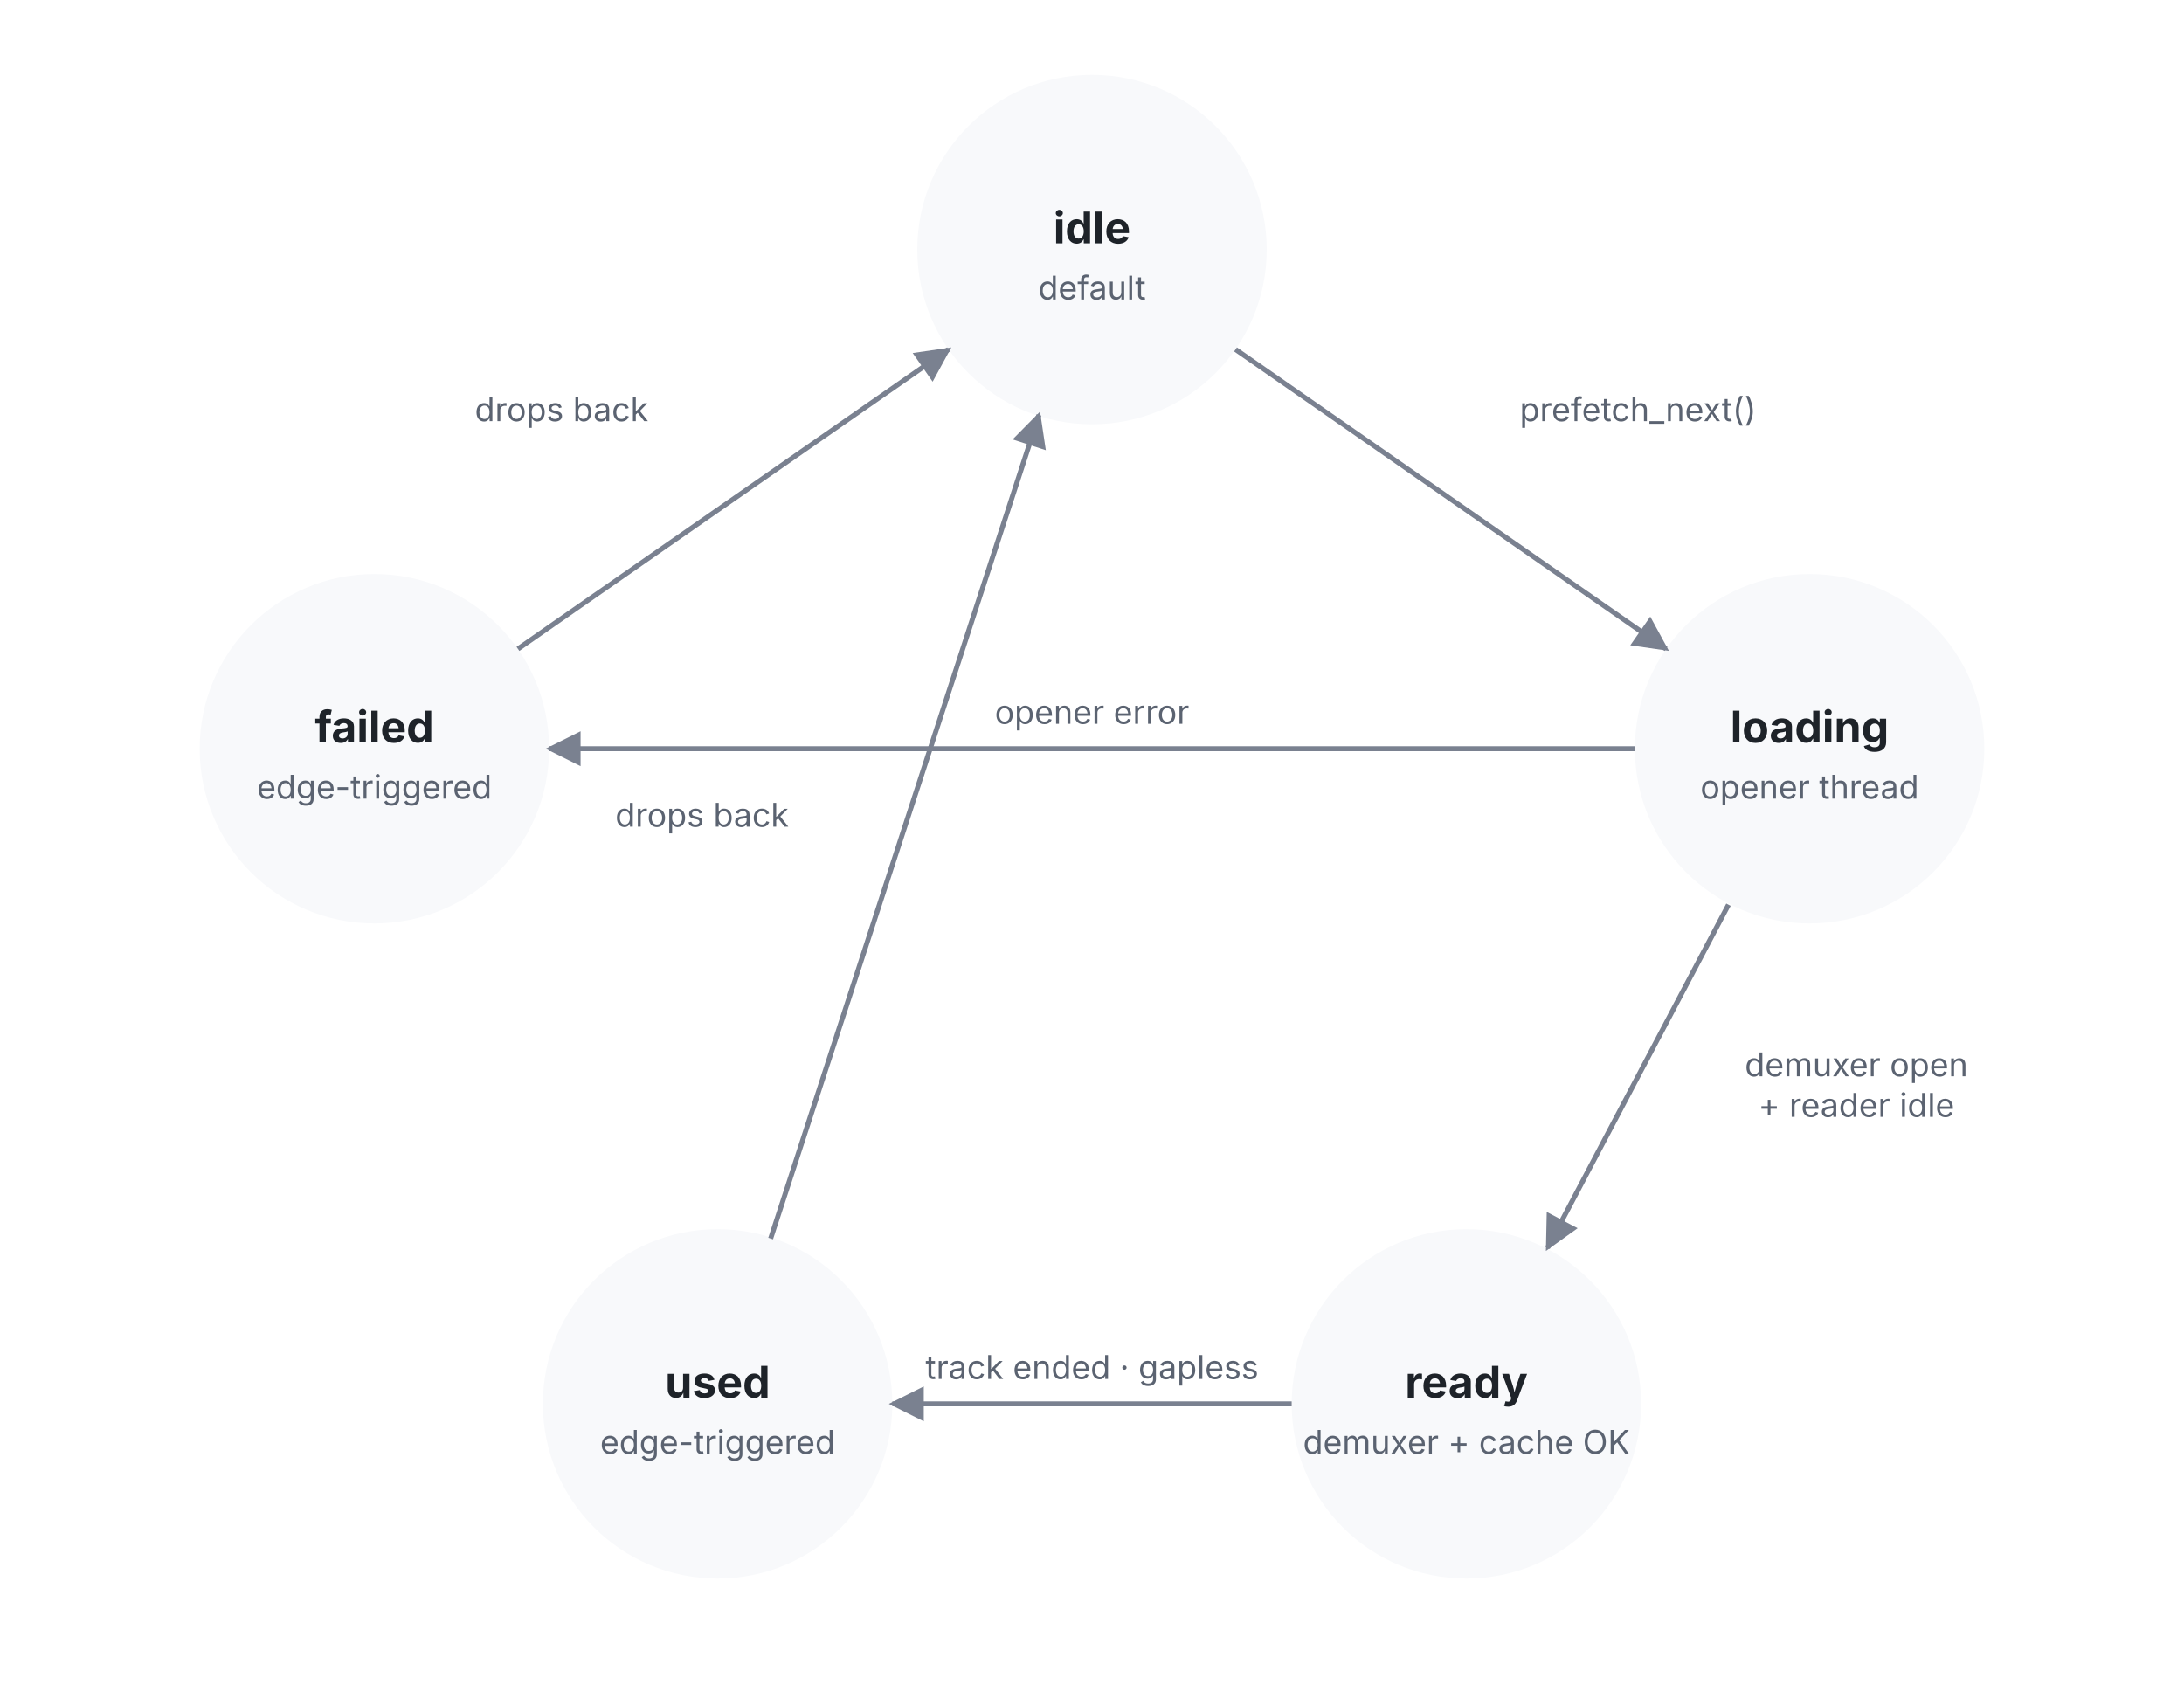
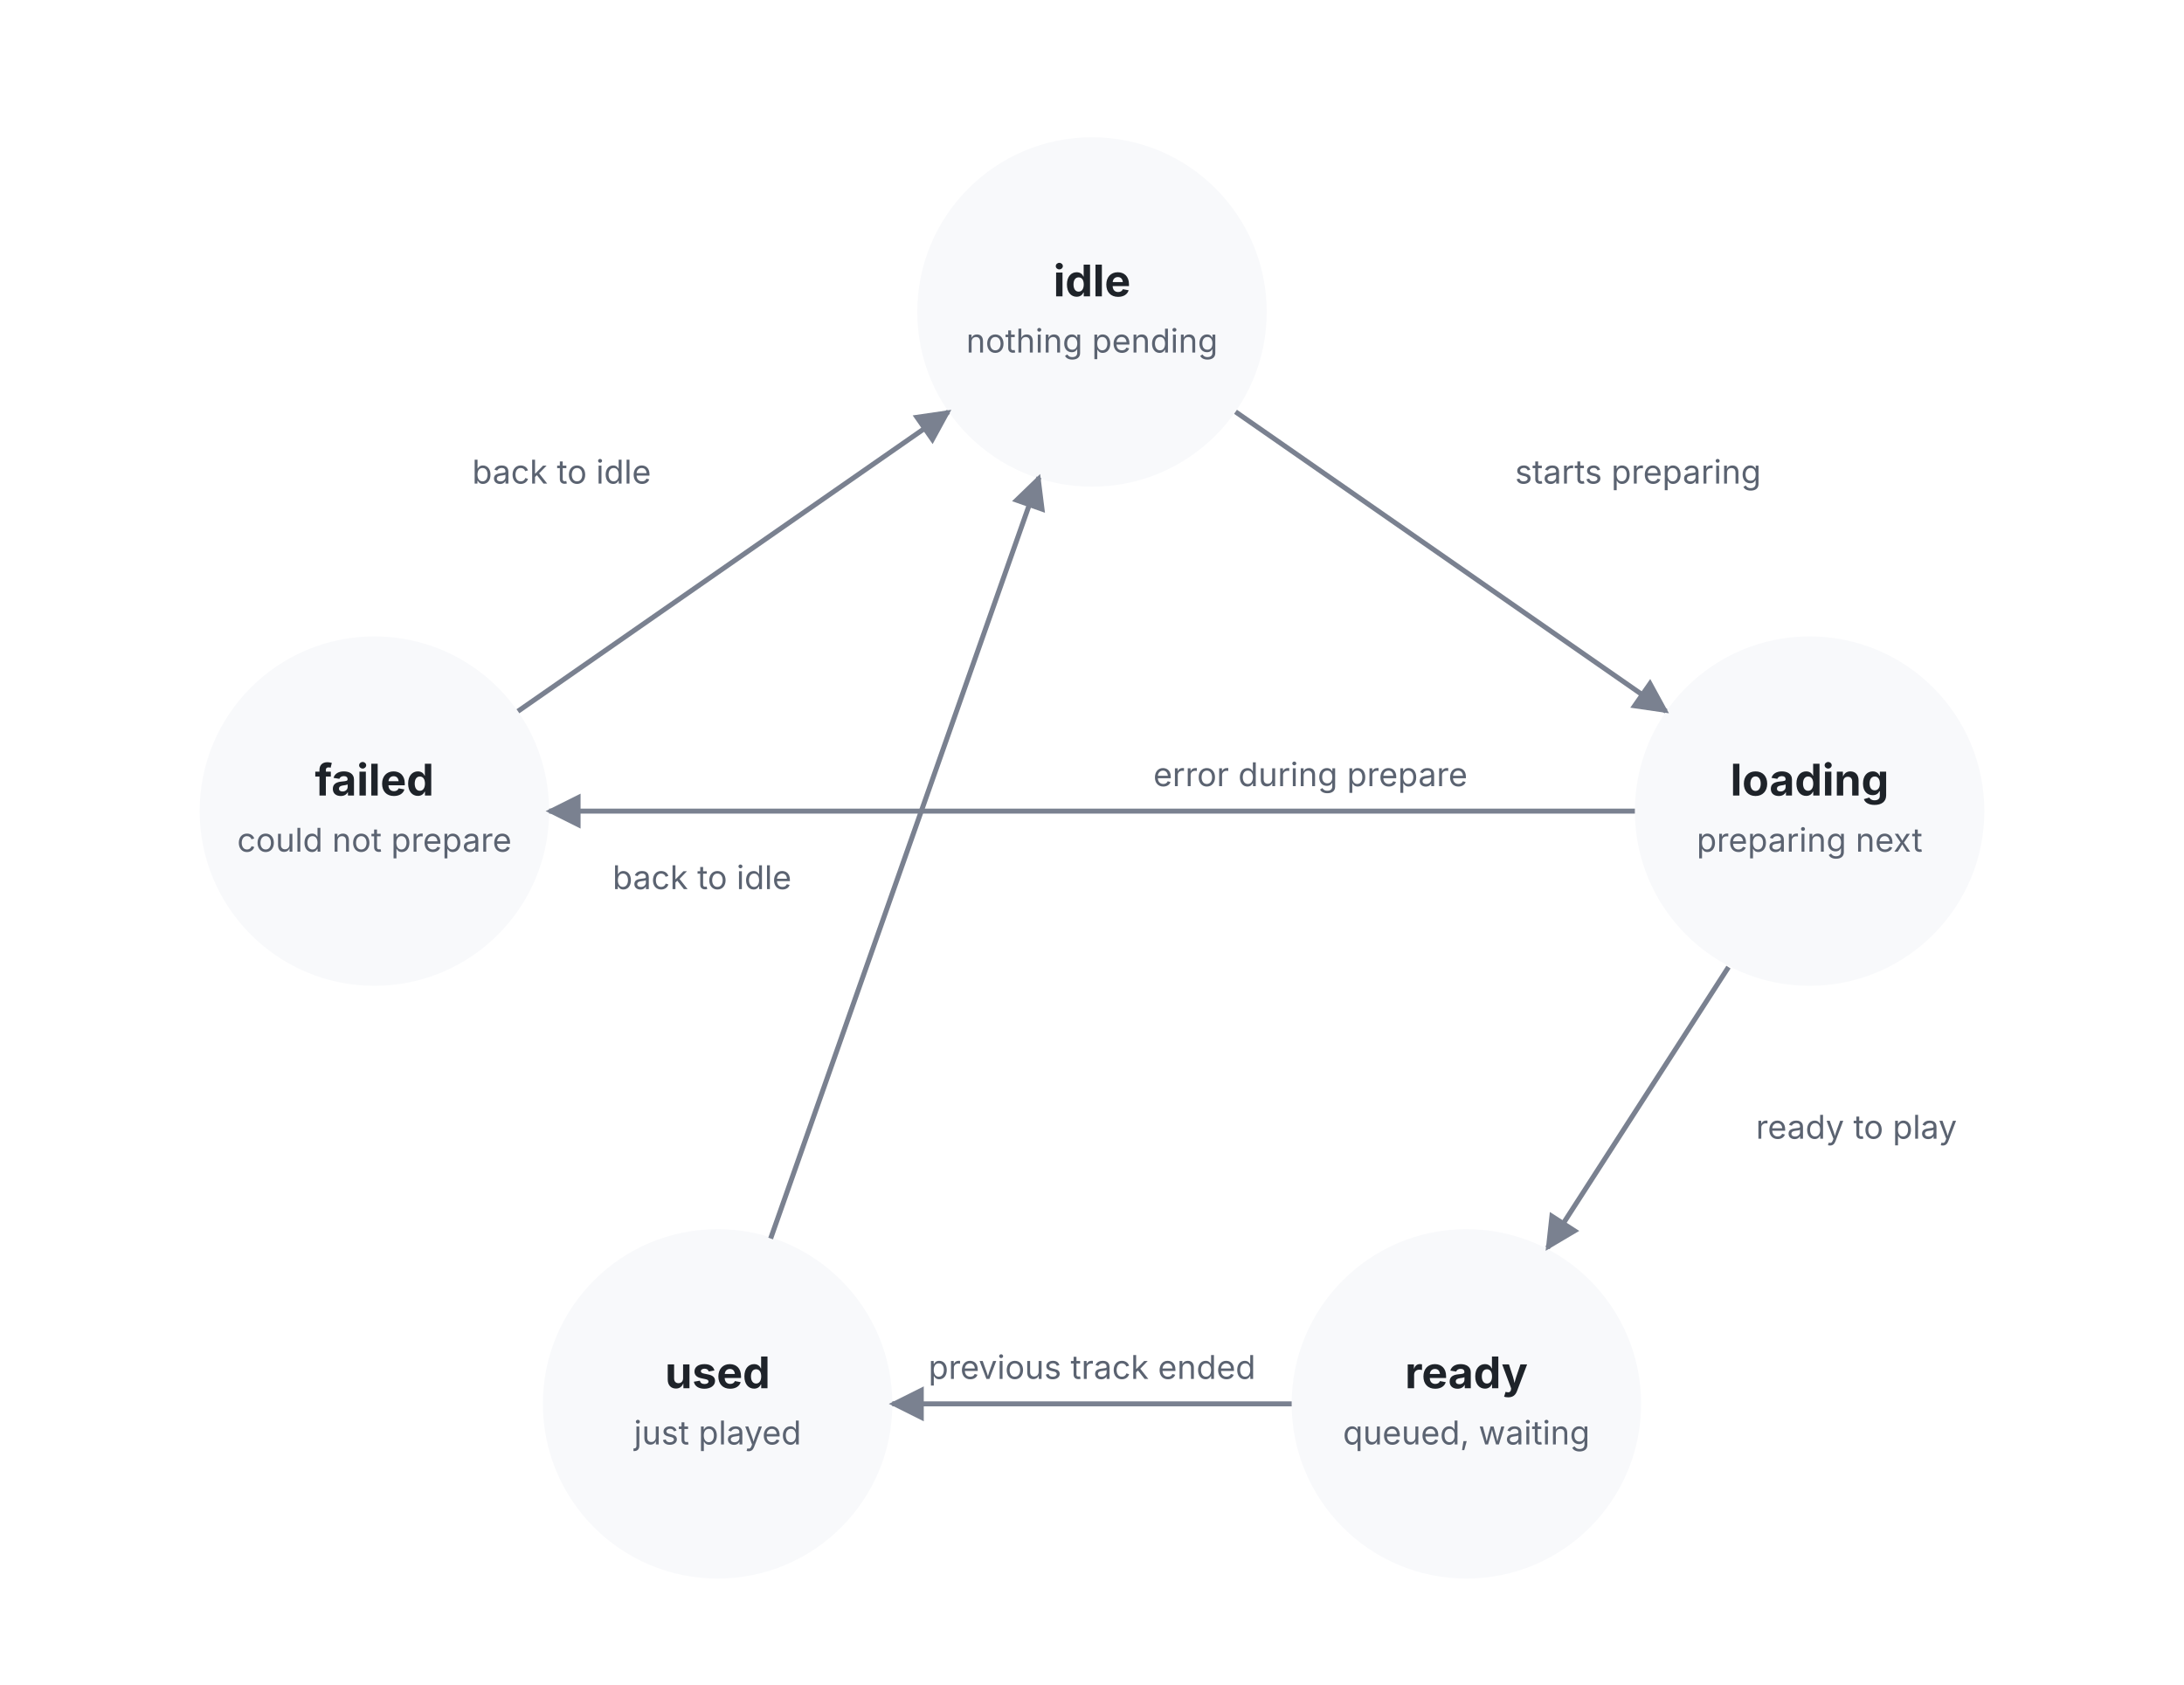
- <svg xmlns="http://www.w3.org/2000/svg" viewBox="0 0 700 540" font-family="system-ui, -apple-system, sans-serif" font-size="12" role="img" aria-label="MpvPrefetchState state machine">
+ <svg xmlns="http://www.w3.org/2000/svg" viewBox="0 0 700 540" font-family="system-ui, -apple-system, sans-serif" font-size="12" role="img" aria-label="Prefetch states">
  <defs>
    <marker id="a" viewBox="0 0 10 10" refX="9" refY="5" markerWidth="7" markerHeight="7" orient="auto-start-reverse">
      <path d="M0,0 L10,5 L0,10 z" fill="#7a8190" />
    </marker>
  </defs>
  <style>
    circle     { fill: #f8f9fb; }
    .lbl       { font-weight: 700; fill: #1e2329; font-size: 14px; }
    .sub       { fill: #5b6371; font-size: 10.5px; }
    .arrow     { stroke: #7a8190; stroke-width: 1.6; fill: none; marker-end: url(#a); }
    .edge-text { fill: #5b6371; font-size: 10.5px; }
+     .title     { font-weight: 700; fill: #1e2329; font-size: 14px; }
  </style>
-   <circle cx="350" cy="80" r="56" />
-   <text class="lbl" x="350" y="78" text-anchor="middle">idle</text>
-   <text class="sub" x="350" y="96" text-anchor="middle">default</text>
-   <circle cx="580" cy="240" r="56" />
-   <text class="lbl" x="580" y="238" text-anchor="middle">loading</text>
-   <text class="sub" x="580" y="256" text-anchor="middle">opener thread</text>
+   <circle cx="350" cy="100" r="56" />
+   <text class="lbl" x="350" y="95" text-anchor="middle">idle</text>
+   <text class="sub" x="350" y="113" text-anchor="middle">nothing pending</text>
+   <circle cx="580" cy="260" r="56" />
+   <text class="lbl" x="580" y="255" text-anchor="middle">loading</text>
+   <text class="sub" x="580" y="273" text-anchor="middle">preparing next</text>
  <circle cx="470" cy="450" r="56" />
-   <text class="lbl" x="470" y="448" text-anchor="middle">ready</text>
-   <text class="sub" x="470" y="466" text-anchor="middle">demuxer + cache OK</text>
+   <text class="lbl" x="470" y="445" text-anchor="middle">ready</text>
+   <text class="sub" x="470" y="463" text-anchor="middle">queued, waiting</text>
  <circle cx="230" cy="450" r="56" />
-   <text class="lbl" x="230" y="448" text-anchor="middle">used</text>
-   <text class="sub" x="230" y="466" text-anchor="middle">edge-triggered</text>
-   <circle cx="120" cy="240" r="56" />
-   <text class="lbl" x="120" y="238" text-anchor="middle">failed</text>
-   <text class="sub" x="120" y="256" text-anchor="middle">edge-triggered</text>
-   <path class="arrow" d="M396,112 L534,208" />
-   <text class="edge-text" x="525" y="135" text-anchor="middle">prefetch_next()</text>
-   <path class="arrow" d="M554,290 L496,400" />
-   <text class="edge-text" x="595" y="345" text-anchor="middle">demuxer open</text>
-   <text class="edge-text" x="595" y="358" text-anchor="middle">+ reader idle</text>
+   <text class="lbl" x="230" y="445" text-anchor="middle">used</text>
+   <text class="sub" x="230" y="463" text-anchor="middle">just played</text>
+   <circle cx="120" cy="260" r="56" />
+   <text class="lbl" x="120" y="255" text-anchor="middle">failed</text>
+   <text class="sub" x="120" y="273" text-anchor="middle">could not prepare</text>
+   <path class="arrow" d="M396,132 L534,228" />
+   <text class="edge-text" x="525" y="155" text-anchor="middle">starts preparing</text>
+   <path class="arrow" d="M554,310 L496,400" />
+   <text class="edge-text" x="595" y="365" text-anchor="middle">ready to play</text>
  <path class="arrow" d="M414,450 L286,450" />
-   <text class="edge-text" x="350" y="442" text-anchor="middle">track ended · gapless</text>
-   <path class="arrow" d="M247,397 L333,133" />
-   <text class="edge-text" x="225" y="265" text-anchor="middle">drops back</text>
-   <path class="arrow" d="M524,240 L176,240" />
-   <text class="edge-text" x="350" y="232" text-anchor="middle">opener error</text>
-   <path class="arrow" d="M166,208 L304,112" />
-   <text class="edge-text" x="180" y="135" text-anchor="middle">drops back</text>
+   <text class="edge-text" x="350" y="442" text-anchor="middle">previous track ended</text>
+   <path class="arrow" d="M247,397 L333,153" />
+   <text class="edge-text" x="225" y="285" text-anchor="middle">back to idle</text>
+   <path class="arrow" d="M524,260 L176,260" />
+   <text class="edge-text" x="420" y="252" text-anchor="middle">error during prepare</text>
+   <path class="arrow" d="M166,228 L304,132" />
+   <text class="edge-text" x="180" y="155" text-anchor="middle">back to idle</text>
</svg>
